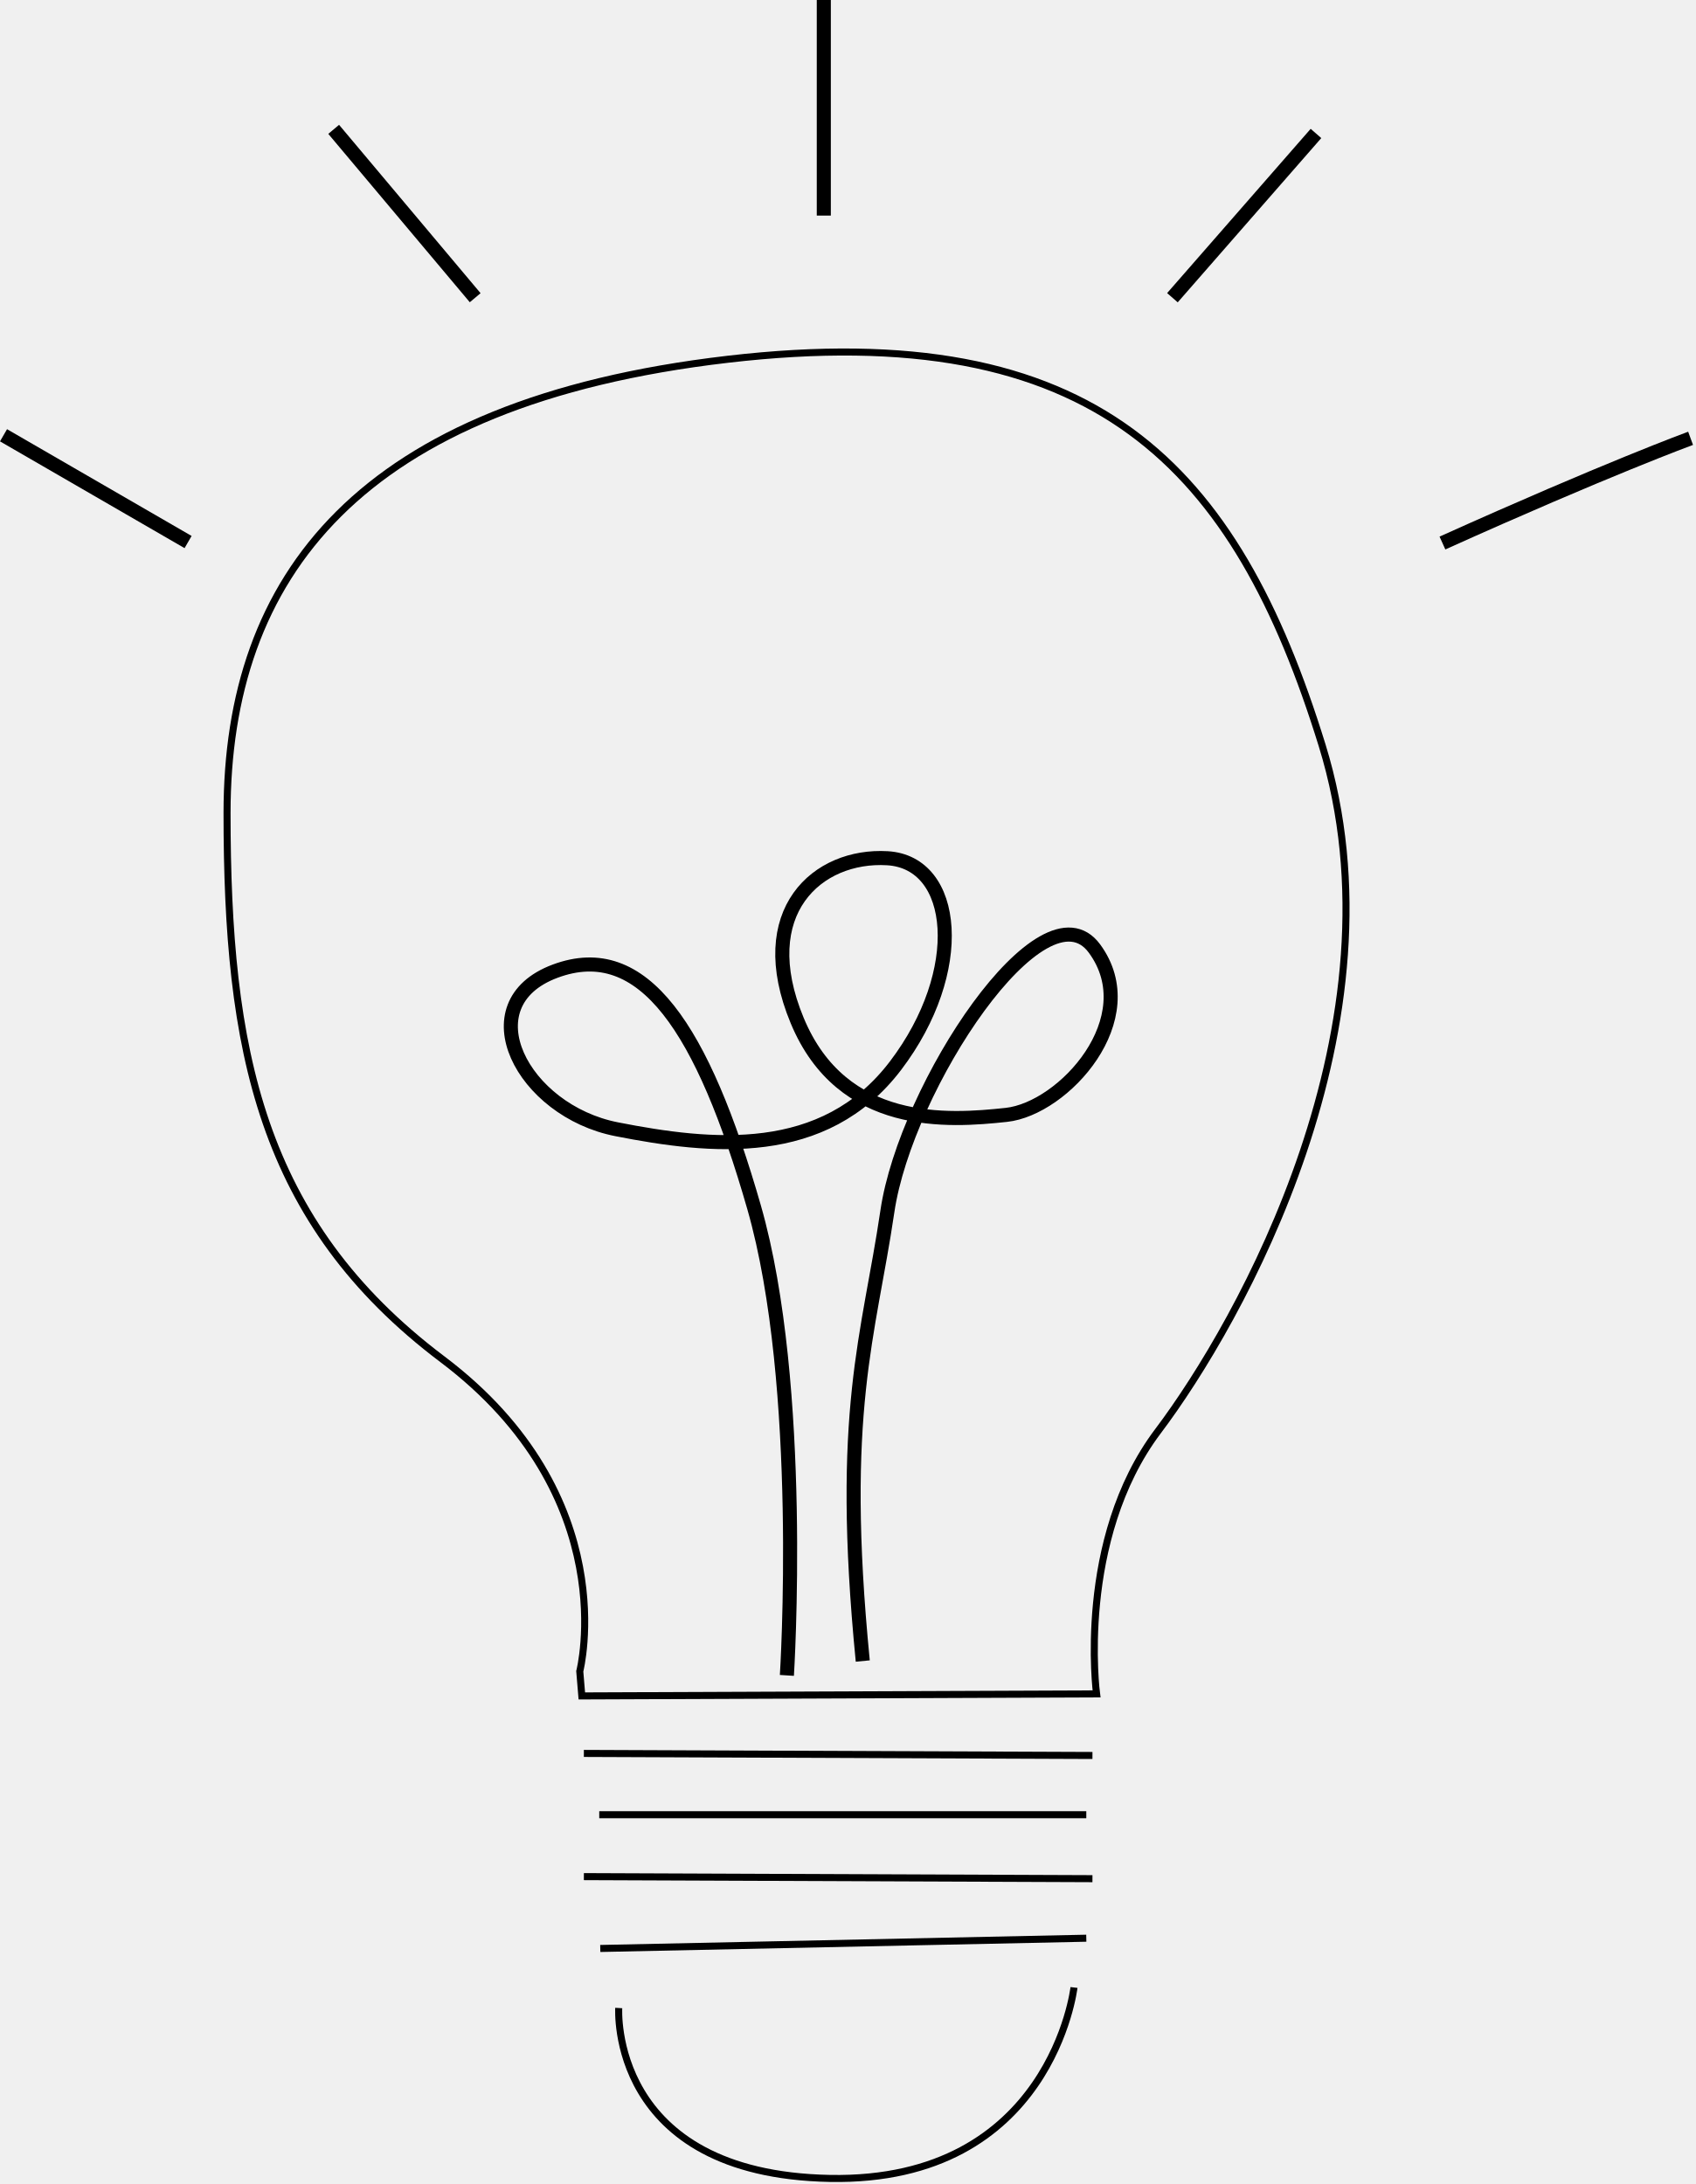
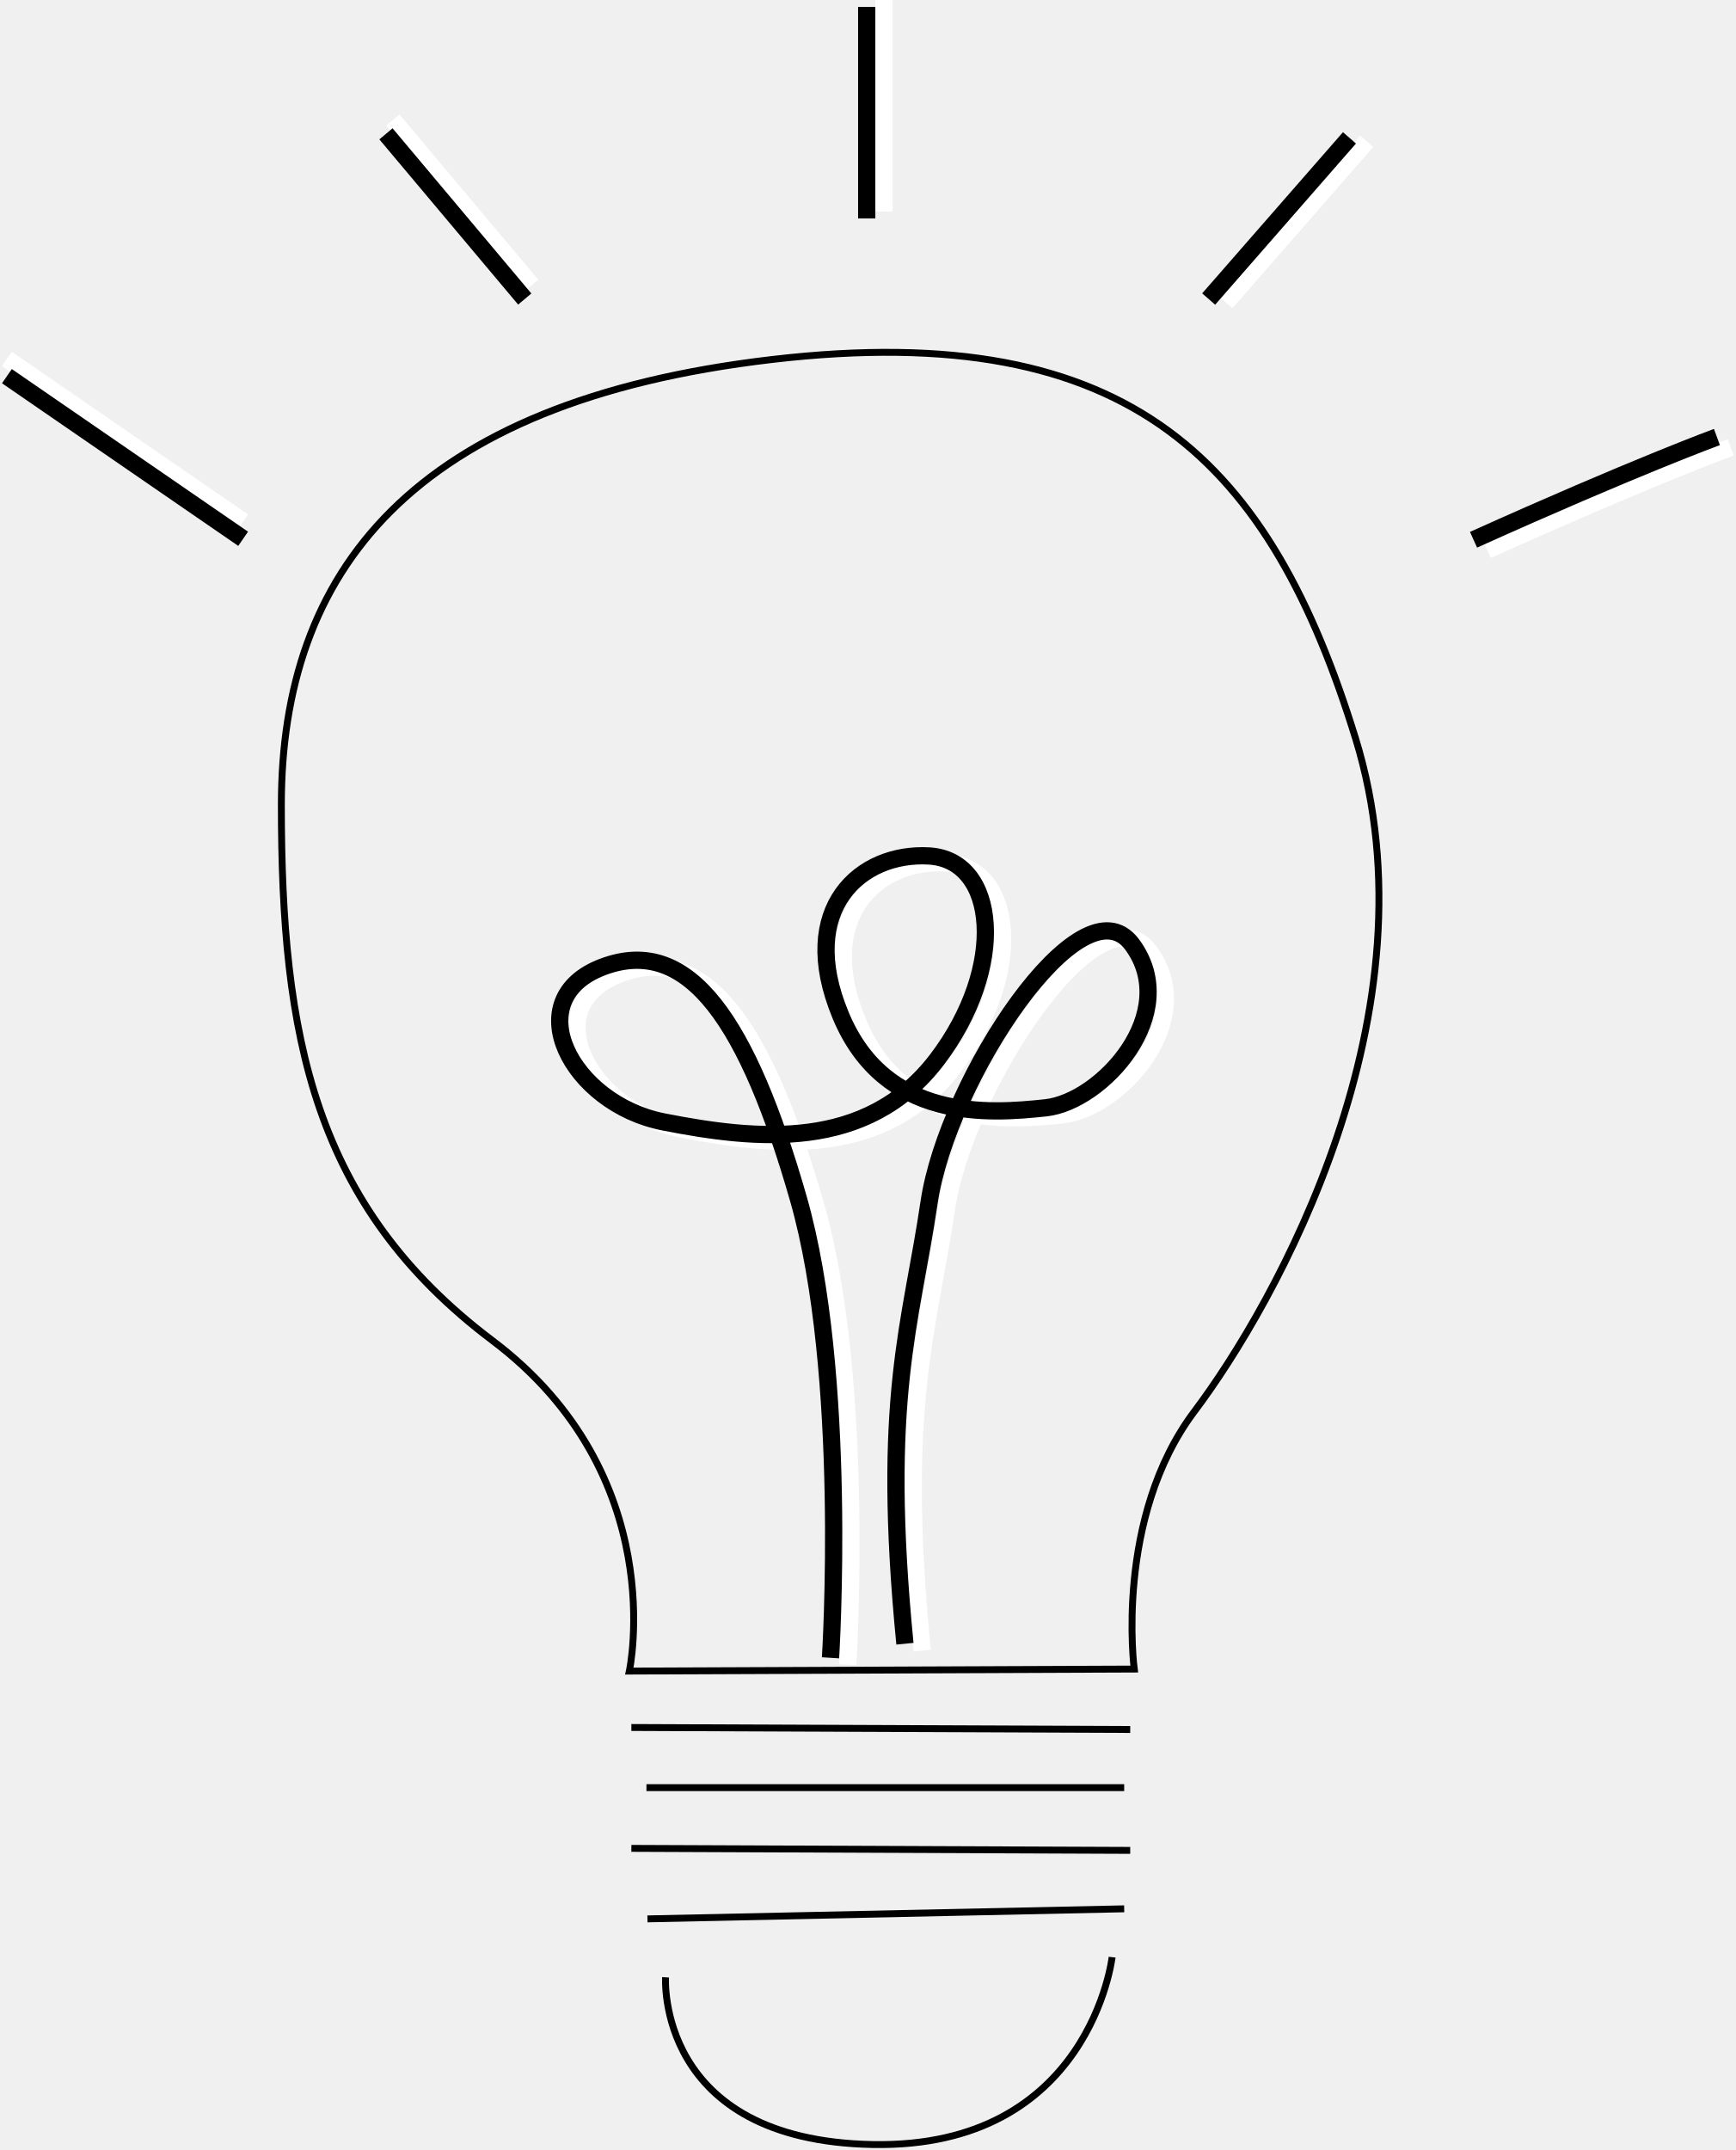
- <svg xmlns="http://www.w3.org/2000/svg" width="482px" height="621px" viewBox="0 0 482 621" version="1.1">
+ <svg xmlns="http://www.w3.org/2000/svg" width="503px" height="623px" viewBox="0 0 503 623" version="1.1">
  <defs />
  <g id="Cameras" stroke="none" stroke-width="1" fill="none" fill-rule="evenodd">
-     <g id="Artboard-Copy-2" transform="translate(-630, -195)" stroke="#000000">
-       <g id="Group" transform="translate(631, 195)">
-         <path d="M163.818,475.217 C163.818,475.217 176.644,425.593 124.758,386.478 C72.873,347.363 63.545,298.324 63.545,231.186 C63.545,164.049 100.856,114.426 205.793,102.166 C310.73,89.906 350.373,132.688 374.858,211.921 C399.343,291.154 351.539,375.97 328.219,406.911 C304.9,437.853 310.73,481.638 310.73,481.638 L164.401,482.222 L163.818,475.217 Z" id="Path-3" stroke-width="2" />
-         <path d="M164.984,498.569 L309.564,499.153" id="Path-4" stroke-width="2" />
-         <path d="M169.356,516 L307.815,516" id="Path-5" stroke-width="2" />
-         <path d="M164.984,533.597 L309.564,534.181" id="Path-4" stroke-width="2" />
-         <path d="M169.648,554.03 L307.815,551.111" id="Path-5" stroke-width="2" />
-         <path d="M174.895,570.96 C174.895,570.96 171.98,618.249 234.942,619.416 C297.904,620.584 304.317,565.122 304.317,565.122" id="Path-6" stroke-width="2" />
-         <path d="M222.699,476.384 C222.699,476.384 227.946,394.068 213.372,343.277 C198.797,292.486 181.891,266.798 156.822,276.139 C131.754,285.48 147.495,315.838 174.312,321.092 C201.129,326.347 233.193,329.849 253.597,302.994 C274.002,276.139 271.087,245.198 251.266,244.03 C231.444,242.863 212.789,259.209 225.614,290.151 C238.44,321.092 268.755,318.757 285.079,317.006 C301.402,315.254 324.721,289.567 310.147,269.718 C295.572,249.868 256.512,308.832 251.266,344.444 C246.019,380.056 237.274,401.073 244.27,472.298" id="Path-7" stroke-width="4" />
-         <path d="M409.064,154.405 C455.703,133.388 479.605,124.631 479.605,124.631" id="Path-10" stroke-width="4" />
-         <path d="M332.3,84.652 L373.109,37.947" id="Path-10" stroke-width="4" />
-         <path d="M233.193,61.299 L233.193,0" id="Path-10" stroke-width="4" />
-         <path d="M134.086,84.652 L93.86,36.78" id="Path-10" stroke-width="4" />
-         <path d="M52.468,154.124 L0,123.766" id="Path-10" stroke-width="4" />
+     <g id="Artboard-Copy-2" transform="translate(-613, -193)">
+       <g id="Group" transform="translate(615, 193)">
+         <path d="M180.984,500.569 L325.564,501.153" id="Path-4" stroke="#000000" stroke-width="2" />
+         <path d="M185.356,518 L323.815,518" id="Path-5" stroke="#000000" stroke-width="2" />
+         <path d="M180.984,535.597 L325.564,536.181" id="Path-4" stroke="#000000" stroke-width="2" />
+         <path d="M185.648,556.03 L323.815,553.111" id="Path-5" stroke="#000000" stroke-width="2" />
+         <path d="M190.895,572.96 C190.895,572.96 187.98,620.249 250.942,621.416 C313.904,622.584 320.317,567.122 320.317,567.122" id="Path-6" stroke="#000000" stroke-width="2" />
+         <path d="M243.699,482.384 C243.699,482.384 248.946,400.068 234.372,349.277 C219.797,298.486 202.891,272.798 177.822,282.139 C152.754,291.48 168.495,321.838 195.312,327.092 C222.129,332.347 254.193,335.849 274.597,308.994 C295.002,282.139 292.087,251.198 272.266,250.03 C252.444,248.863 233.789,265.209 246.614,296.151 C259.44,327.092 289.755,324.757 306.079,323.006 C322.402,321.254 345.721,295.567 331.147,275.718 C316.572,255.868 277.512,314.832 272.266,350.444 C267.019,386.056 258.274,407.073 265.27,478.298" id="Path-7" stroke="#FFFFFF" stroke-width="5" />
+         <path d="M238.699,480.384 C238.699,480.384 243.946,398.068 229.372,347.277 C214.797,296.486 197.891,270.798 172.822,280.139 C147.754,289.48 163.495,319.838 190.312,325.092 C217.129,330.347 249.193,333.849 269.597,306.994 C290.002,280.139 287.087,249.198 267.266,248.03 C247.444,246.863 228.789,263.209 241.614,294.151 C254.44,325.092 284.755,322.757 301.079,321.006 C317.402,319.254 340.721,293.567 326.147,273.718 C311.572,253.868 272.512,312.832 267.266,348.444 C262.019,384.056 253.274,405.073 260.27,476.298" id="Path-7" stroke="#000000" stroke-width="5" />
+         <path d="M140.758,388.478 C88.873,349.363 79.545,300.324 79.545,233.186 C79.545,166.049 116.856,116.426 221.793,104.166 C326.73,91.906 366.373,134.688 390.858,213.921 C415.343,293.154 367.539,377.97 344.219,408.911 C320.9,439.853 326.73,483.638 326.73,483.638 L180.401,484.222 C180.401,484.222 192.644,427.593 140.758,388.478 Z" id="Path-3" stroke="#000000" stroke-width="2" />
+         <path d="M429.064,159.405 C475.703,138.388 499.605,129.631 499.605,129.631" id="Path-10" stroke="#FFFFFF" stroke-width="5" />
+         <path d="M425.064,156.405 C471.703,135.388 495.605,126.631 495.605,126.631" id="Path-10" stroke="#000000" stroke-width="5" />
+         <path d="M353.3,87.652 L394.109,40.947" id="Path-10" stroke="#FFFFFF" stroke-width="5" />
+         <path d="M348.3,86.652 L389.109,39.947" id="Path-10" stroke="#000000" stroke-width="5" />
+         <path d="M254.193,61.299 L254.193,0" id="Path-10" stroke="#FFFFFF" stroke-width="5" />
+         <path d="M249.193,63.299 L249.193,2" id="Path-10" stroke="#000000" stroke-width="5" />
+         <path d="M152.086,82.652 L111.86,34.78" id="Path-10" stroke="#FFFFFF" stroke-width="5" />
+         <path d="M150.086,86.652 L109.86,38.78" id="Path-10" stroke="#000000" stroke-width="5" />
+         <path d="M68.468,151.124 L0,104" id="Path-10" stroke="#FFFFFF" stroke-width="5" />
+         <path d="M68.468,156.124 L0,109" id="Path-10" stroke="#000000" stroke-width="5" />
      </g>
    </g>
  </g>
</svg>
